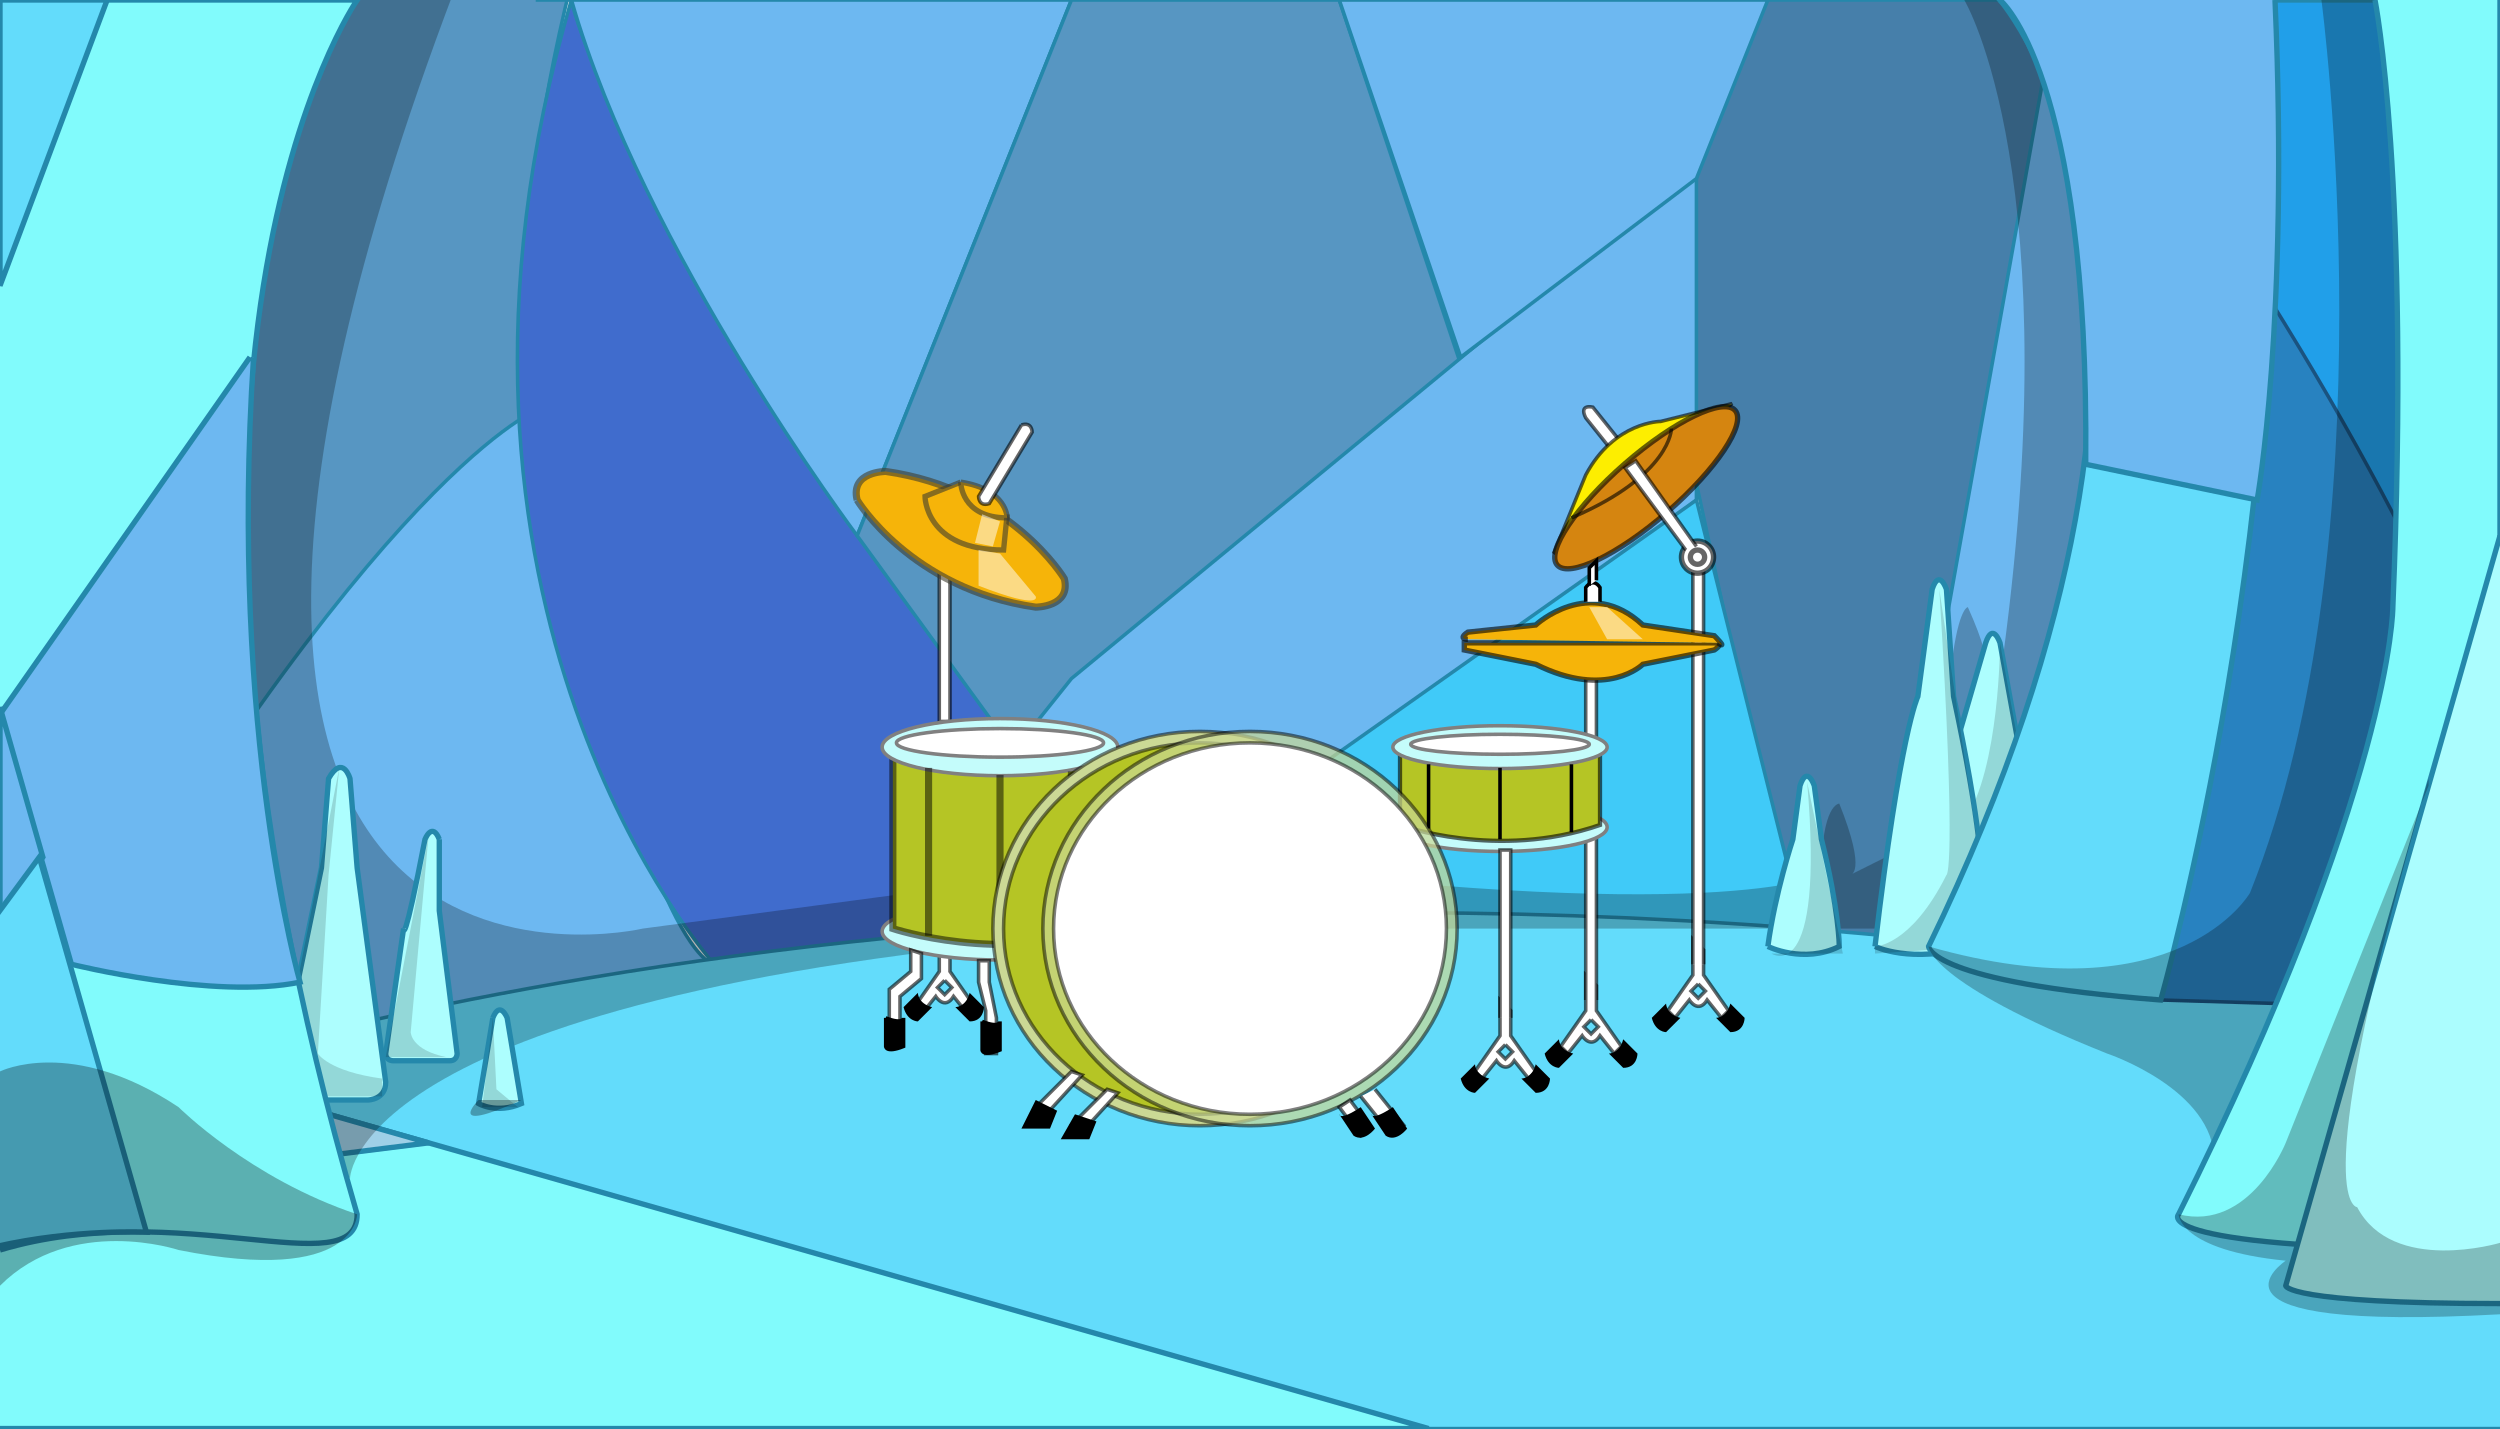
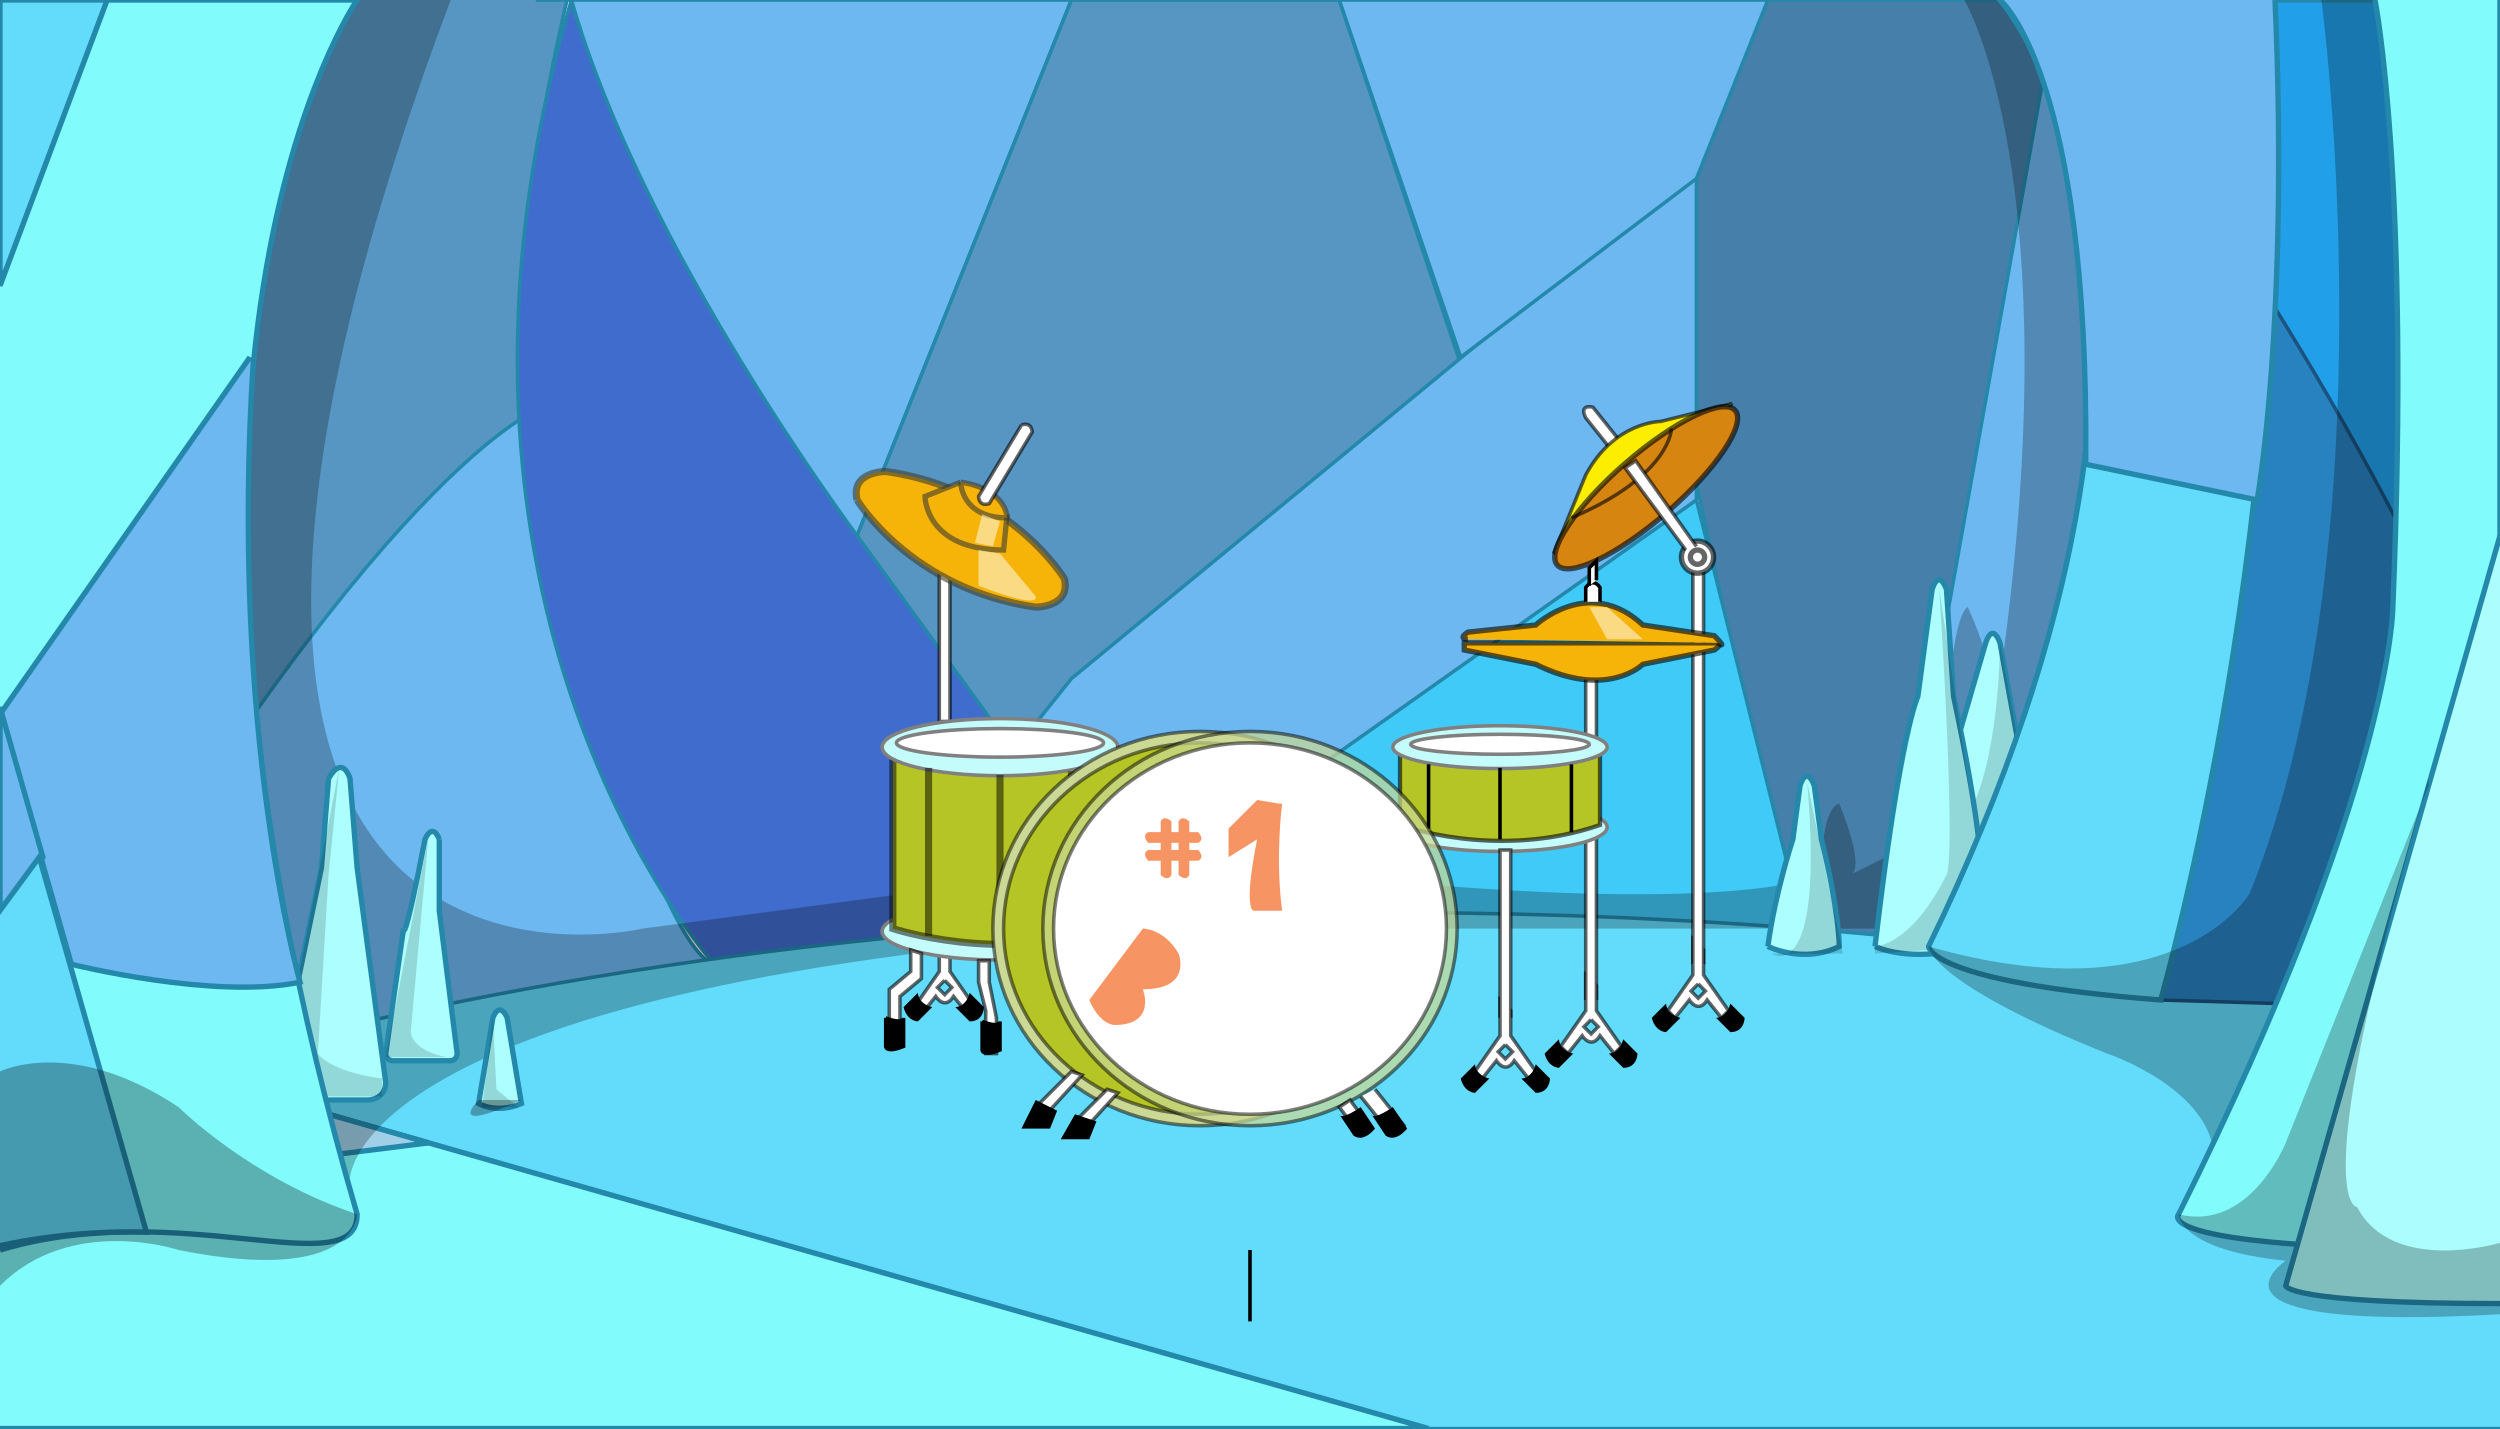
<svg xmlns="http://www.w3.org/2000/svg" height="400" viewBox="0 0 700 400" preserveAspectRatio="xMinYMin meet">
    //background
        //blue
        <path d="M 575 0                 c 0 0, 0 0, 50 0                 c 0 0, 0 0, 0 280                 c 0 0, 0 0, -100 0                 " stroke="#2488AB" fill="#6db8f1" />
        //dark blue
        <path d="M 496 0                 c 0 0, 0 0, 80 0                 c 0 0, 0 0, -50 280                 c 0 0, 0 0, -20 0                 c 0 0, 0 0, -60 -280                 z                 " stroke="#2488AB" fill="#467FAA" />
        //light grey
        <path d="M 0 315                 c 0 0, 80 -150, 150 -200                 c 0 0, -10 -40, 10 -120                 c 0 0, 0 0, -160 0                 z                 " stroke="#2488AB" fill="#5796C2" />
        //blue
        <path d="M 0 315                 c 0 0, 0 0, 200 -45                 c 0 0, -20 0, -50 -155                 c 0 0, -50 20, -150 200                 z                 " stroke="#2488AB" fill="#6db8f1" />
        //dark blue
        <path d="M 160 0                 c 0 0, 10 60, 170 270                 c 0 0, 0 0, -130 0                 c 0 0, -90 -100, -40 -270                 z                 " stroke="#2488AB" fill="#406CCD" />
        //blue
        <path d="M 150 0                 c 0 0, 0 0, 150 0                 c 0 0, 0 0, -60 150                 c 0 0, -60 -80, -80 -150                 z                 " stroke="#2488AB" fill="#6db8f1" />
        //light grey
        <path d="M 300 0                 c 0 0, 0 0, 75 0                 c 0 0, 0 0, 50 150                 c 0 0, 0 0, -105 110                 c 0 0, 0 0, -80 -110                 z                 " stroke="#2488AB" fill="#5796C2" />
        //blue
        <path d="M 470 50                 c 0 0, 0 0, -170 140                 c 0 0, 0 0, -16 20                 c 0 0, 0 0, 36 50                 c 0 0, 0 0, 155 -120                 c 0 0, 0 0, 0 -90                 z                 " stroke="#2488AB" fill="#6db8f1" />
        //light blue
        <path d="M 475 140                 c 0 0, 0 0, 30 120                 c 0 0, 0 0, -200 0                 z                 " stroke="#2488AB" fill="#40CAF8" />
        //blue
        <path d="M 375 0                 c 0 0, 0 0, 120 0                 c 0 0, 0 0, -20 50                 c 0 0, 0 0, -66 50                 z                 " stroke="#2488AB" fill="#6db8f1" />
    //floor
    <g>
    //blue
        <path d="M 50 300                 c 0 0, 300 -100, 700 0                 c 0 0, 0 0, 0 100                 c 0 0, 0 0, -350 0                 z                 " stroke="#2488AB" fill="#63DCFB" />
    //light-blue
        <path d="M 0 315                 c 0 0, 0 0, 50 -15                 c  0 0, 0 0, 350 100                 c 0 0, 0 0, -400 0                 " stroke="#2488AB" stroke-width="1.5" fill="#81FBFC" />
    //light-grey
        <path d="M 50 300                 c 0 0, 0 0, 70 20                 c 0 0, 0 0, -120 15                 z                 " stroke="#2488AB" stroke-width="1.5" fill="#9FD0E7" />
    //shadow
            <path d="M 98 330                     c 0 0, 0 -55, 232 -70                     c 0 0, 0 0, 0 -20                     c 0 0, 0 0, -150 20                     c 0 0, -170 40, -50 -270                      c 0 0, 0 0, -40 0                     c 0 0, 0 0, -50 250                     z                     " fill-opacity="0.25" />
  </g>
    //icicles
            // big left
            <path d="M 78 308                     c 0 0, 0 0, 25 0                     c 0 0, 5 0, 5 -5                     c 0 0, 0 0, -8 -60                     c 0 0, 0 0, -2 -25                     c 0 0, -2 -7, -6 0                     c 0 0, 0 0, -2 25                     c 0 0, 0 0, -12 58                     c 0 0, -2 5, 2 8                                          " stroke="#2488AB" stroke-width="1.5" fill="#ADFEFE" />
            //shadow
            <path d="M 95 215                     c 0 0, 0 0, -3 30                     c 0 0, 0 0, -3 50                     c 0 0, 3 5, 18 7                     c 0 0, 0 0, 0 5                     c 0 0, 0 0, -30 0                     z                     " fill-opacity="0.15" />
    //columns
        
        <path d="M 0 0                 c 0 0, 0 0, 100 0                 c 0 0, -70 100, 0 340                 c 0 20, -50 -5, -100 10                 " stroke="#2488AB" stroke-width="1.5" fill="#81FBFC" />
        // dark blue
        <path d="M 70 100                 c 0 0, 0 0, -70 100                 c 0 0, 0 0, 20 70                 c 0 0, 40 10, 64 5                 c 0 0, -20 -70, -13 -175                 " stroke="#2488AB" stroke-width="1.5" fill="#6db8f1" />
  <path d="M 12 240                 c 0 0, 0 0, -12 18                 c 0 0, 0 0, 0 -60                 z                 " stroke="#2488AB" stroke-width="1.5" fill="#6db8f1" />
        //blue
        <path d="M 11 240                 c 0 0, 0 0, 30 105                 c 0 0, -20 -1, -42 4                 c 0 0, 0 0, -2 -90                 z                 " stroke="#2488AB" stroke-width="1.5" fill="#63DCFB" />
  <path d="M 0 0                 c 0 0, 0 0, 30 0                 c 0 0, 0 0, -30 80                 z                 " stroke="#2488AB" stroke-width="1.5" fill="#63DCFB" />
        //shadow
            <path d="M 0 300                     c 0 0, 20 -10, 50 10                     c 0 0, 20 20, 50 30                     c 0 0, 0 20, -50 10                     c 0 0, -30 -10, -50 10                     " fill-opacity="0.30" />
  <path d="M 630 0                     c 0 0, 0 0, 70 0                     c 0 0, 0 0, 0 250                     c 0 0, 0 0, -50 0                     " stroke="#2488AB" stroke-width="1.5" fill="#219FE9" />
  <path d="M 630 0                     c 0 0, 0 0, -25 280                     c 0 0 , 0 0, 100 3                     c 0 0, 30 -40, -70 -200                     z                     " stroke="#1A5380" fill="#2882C0" />
        //shadow
            <path d="M 550 0                     c 0 0, 30 50, 10 190                     c 0 0, 0 0, -5 0                     c 0 0, 5 0, -4 -20                     c 0 0, -3 0, -5 20                     c 0 0, 0 0, -18 50                     c 0 0, 0 0, -10 5                     c 0 0, 5 0, -3 -20                     c 0 0, -5 0, -5 20                     c 0 0, -30 15, -180 -5                     c 0 0, 0 0, 0 20                     c 0 0, 0 0, 260 0                     c 0 0, 0 0, 0 -270                     " fill-opacity="0.25" />
        //icicles
            //medium
            <path d="M 540 235                     c 0 0, 0 0, 30 0                     c 0 0, 0 0, -10 -55                     c 0 0, -2 -6, -4 0                      c 0 0, 0 0, -16 55                     " stroke="#2488AB" stroke-width="1.5" fill="#ADFEFE" />
            //shadow
            <path d="M 540 235                     c 0 0, 0 0, 30 0                     c 0 0, 0 0, -10 -55                     c 0 0, 0 35, -10 50                     " fill-opacity="0.15" />
            // big
            <path d="M 525 265                     c 0 0, 10 5, 27 0                     c 0 0, 10 0, -5 -70                     c 0 0, 0 0, -2 -30                     c 0 0, -2 -6, -4 0                     c 0 0, 0 0, -4 30                      c 0 0, -5 10, -12 70                     " stroke="#2488AB" stroke-width="1.5" fill="#ADFEFE" />
            //shadow
            <path d="M 525 265                     c 0 0, 10 0, 20 -20                     c 0 0 , 3 0,  -2 -80                     c 0 0, 0 0, 12 80                     c 0 0, 0 0, 0 20                     c 0 0, 0 0, -30 2                     " sttroke="red" fill-opacity="0.15" />
             //small
            <path d="M 495 265                     c 0 0, 10 5, 20 0                     c 0 0 , 0 -10, -5 -30                     c 0 0 , 0 0, -2 -15                     c 0 0 , -2 -6, -4 0                     c 0 0 , 0 0, -2 15                     c 0 0 , -5 15, -7 30                      " stroke="#2488AB" stroke-width="1.5" fill="#ADFEFE" />
            //shadow
            <path d="M 506 219                     c 0 0, 0 0, 10 48                     c 0 0, 0 0, -20 0                     c 0 0, 15 10, 10 -48                     " sttroke="red" fill-opacity="0.15" />
            ///
            <path d="M 560 0                     c 0 0, 70 80, -20 265                     c 0 0, 0 10, 65 15                     c 0 0, 40 -140, 30 -280                     z                     " stroke="#2488AB" stroke-width="1.5" fill="#63DCFB" />
  <path d="M 560 0                     c 0 0, 25 20, 24 130                     c 0 0, 0 0, 48 10                     c 0 0, 9 -50, 5 -140                     " stroke="#2488AB" stroke-width="1.5" fill="#6db8f1" />
            //shadow
            <path d="M 650 0                     c 0 0, 20 150, -20 250                     c 0 0, -20 35, -90 15                     c 0 0, 0 10, 50 30                     c 0 0, 30 10, 30 30                     c 0 0, 0 0, 70 0                     c 0 0, 0 0, 0 -340                     " fill-opacity="0.25" />
  <path d="M 665 0                     c 0 0, 10 50, 5 170                     c 0 0, 0 50, -60 170                     c 0 0, -10 10, 90 10                     c 0 0, 0 0, 0 -350                     " stroke="#2488AB" stroke-width="1.5" fill="#81FBFC" />
  <path d="M 700 150                     c 0 0, 0 0, -60 210                     c 0 0, 0 5, 60 5                     " stroke="#2488AB" stroke-width="1.5" fill="#ABFDFE" />
            //shadow
            <path d="M 680 220                     c 0 0, 0 0, -40 100                     c 0 0, 0 0, 0 0                     c 0 0, -10 25, -30 20                     c 0 0, 0 10, 30 13                     c 0 0, -30 20, 60 15                     c 0 0, 0 0, 0 -20                     c 0 0, -30 9, -40 -10                     c 0 0, -15 0, 20 -120                     " fill-opacity="0.25" />            
         //icicle
            // medium left
            <path d="M 123 235                     c 0 0, 0 0, 0 20                     c 0 0, 0 0, 5 40                     c 0 0, 0 2, -2 2                     c 0 0, 0 0, -16 0                     c 0 0, -2 0, -2 -2                     c 0 0, 0 0, 5 -35                     c 0 0, 0 6, 6 -25                     c 0 0, 2 -5, 4 0                     " stroke="#2488AB" stroke-width="1.5" fill="#ADFEFE" />
            //shadow
            <path d="M 120 234                     c 0 0, 0 0, -5 55                     c 0 0, 0 5, 10 7                     c 0 0, 0 0, -17 0                     z                     " fill-opacity="0.15" />
            //small left
            <path d="M 138 285                     c 0 0, 0 0, -2 12                     c 0 0, 0 0, -2 12                     c 0 0, 5 3, 12 0                     c 0 0, 0 0, -2 -12                     c 0 0, 0 0, -2 -12                     c 0 0, -2 -5, -4 0                     " stroke="#2488AB" stroke-width="1.5" fill="#ADFEFE" />
            //shadow
            <path d="M 138 285                     c 0 0, 0 0, 1 20                     c 0 0, 0 0, 6 5                     c 0 0, 0 0, -10 0                     z                     " sttroke="red" fill-opacity="0.15" />
            //shadow
            <path d="M 134 308                     c 0 0, -10 10, 12 0                     c 0 0, 0 0, 0 0                     " fill-opacity="0.30" />
  <g>
    //drum cymbals
        //left
            //body center
            <path d="M263 152                     c 0 0, 0 0, 0 50                     c 0 0, 0 0, 3 0                     c 0 0, 0 0, 0 -48                     z                     " stroke="black" stroke-opacity="0.6" fill="white" />
            //cymbal
            <path d="M240 140                     c 0 0, 15 25, 50 30                     c 0 0, 10 0, 8 -8                     c 0 0, -15 -25, -50 -30                     c 0 0, -10 0, -8 8                     " stroke="#3F3C2E" stroke-width="2" stroke-opacity="0.6" fill="#F6B409" />
    <path d="M269 135                     c 0 0, 0 0, -10 4                     c 0 0, 0 15, 22 15                     c 0 0, 0 0, 1 -10                     " stroke="#3F3C2E" stroke-width="1.5" stroke-opacity="0.6" fill="#F6B409" />
    <path d="M269 135                     c 0 0, 0 10, 13 10                     c 0 0, 0 -8, -13 -10                     " stroke="#3F3C2E" stroke-width="1.5" stroke-opacity="0.6" fill="#F6B409" />
            //leg
            <path d="M 263 262                     c 0 0, 0 0, 0 10                     c 0 0, 0 0, -7 10                     c 0 0, 0 0, 2 2                     c 0 0, 0 0, 4 -5                      c 0 0, 2.5 4, 5 0                     c 0 0, 0 0, 4 5                     c 0 0, 0 0, 2 -2                     c 0 0, 0 0, -7 -10                     c 0 0, 0 0, 0 -7                     z                     " stroke="black" stroke-opacity="0.6" fill="white" />
    <path d="M 264.5 274.5                     c 0 0, 0 0, -2 2                     c 0 0, 0 0, 2 2                     c 0 0, 0 0, 2 -2                     c 0 0, 0 0, -2 -2                     " stroke="black" stroke-opacity="0.6" fill="#63DCFB" />
    <path d="M 257 278                     c 0 0 , 0 3, 4 4                     c 0 0, 0 0, -4 4                     c 0 0, -3 0, -4 -4                     z                     " />
    <path d="M 271.5 278                     c 0 0 , 0 0, 4 4                     c 0 0, 0 4, -4 4                     c 0 0, 0 0, -4 -4                     c 0 0, 3 0, 4 -4                     " />
            //body top
            <path d="M286 119                     c 0 0, 0 0, -12 20                     c 0 0, 0 3, 3 2                     c 0 0, 0 0, 12 -20                     c 0 0, 0 -3, -3 -2                     " stroke="black" stroke-opacity="0.6" fill="white" />
            //light
            <path d="M 275 144                     c 0 0, 0 0, 5 2                     c 0 0, 0 0, -2 7                     c 0 0, 0 0, -5 -1                     " fill="white" fill-opacity="0.5" />
    <path d="M 280 155                     c 0 0, 0 0, 10 12                     c 0 0, 2 4, -16 -3                     c 0 0, 0 0, 0 -10                     " fill="white" fill-opacity="0.5" />
        //right
            //leg
            <path d="M 474 263                     c 0 0, 0 0, 0 10                     c 0 0, 0 0, -7 10                     c 0 0, 0 0, 2 2                     c 0 0, 0 0, 4 -5                      c 0 0, 2.5 4, 5 0                     c 0 0, 0 0, 4 5                     c 0 0, 0 0, 2 -2                     c 0 0, 0 0, -7 -10                     c 0 0, 0 0, 0 -7                     z                     " stroke="black" stroke-opacity="0.6" fill="white" />
    <path d="M 475.5 275.5                     c 0 0, 0 0, -2 2                     c 0 0, 0 0, 2 2                     c 0 0, 0 0, 2 -2                     c 0 0, 0 0, -2 -2                     " stroke="black" stroke-opacity="0.6" fill="#63DCFB" />
    <path d="M 466.5 281                     c 0 0 , 0 3, 4 4                     c 0 0, 0 0, -4 4                     c 0 0, -3 0, -4 -4                     z                     " />
    <path d="M 484.5 281                     c 0 0 , 0 0, 4 4                     c 0 0, 0 4, -4 4                     c 0 0, 0 0, -4 -4                     c 0 0, 3 0, 4 -4                     " />
        //body center
            <path d="M474 270                     c 0 0, 0 0, 0 -110                     c 0 0, 0 0, 3 0                     c 0 0, 0 0, 0 110                     " stroke="black" stroke-opacity="0.6" fill="white" />
        //body top
            <path d="M454 124                     c 0 0, 0 0, -8 -10                     c 0 0, -4 -1, -2 3                     c 0 0, 0 0, 8 10                     z                     " stroke="black" stroke-opacity="0.6" fill="white" />
        //cymbal 
            <path d="M 485 113                     c 0 0, 0 0, -20 5                     c 0 0, -13 0, -21 15                     c 0 0, 0 0, -9 22                     z                     " stroke="black" stroke-opacity="0.6" fill="#fdee00" />
    <ellipse rx="9" ry="33" cx="50%" cy="55%" stroke="black" stroke-opacity="0.6" stroke-width="1.5" fill="#D58510" transform="rotate(49 497 300)" />
    <path d="M 468 120                     c 0 0, 0 13, -28 25                     " stroke="black" stroke-opacity="0.6" fill="none" />
        //body medium
            <circle r="4.5" cx="67.9%" cy="39%" stroke="black" stroke-opacity="0.6" stroke-width="1.5" fill="white" />
    <circle r="2" cx="67.9%" cy="39%" stroke="black" stroke-width="1.5" stroke-opacity="0.6" fill="white" />
    <path d="M475 153                     c 0 0, 0 0, -17 -24                     c 0 0, 0 0, -3 2                     c 0 0, 0 0, 17 23                     " stroke="black" stroke-opacity="0.6" fill="white" />
        //medium
            //leg
                <path d="M 444 273                         c 0 0, 0 0, 0 10                         c 0 0, 0 0, -7 10                         c 0 0, 0 0, 2 2                         c 0 0, 0 0, 4 -5                          c 0 0, 2.5 4, 5 0                         c 0 0, 0 0, 4 5                         c 0 0, 0 0, 2 -2                         c 0 0, 0 0, -7 -10                         c 0 0, 0 0, 0 -7                         z                         " stroke="black" stroke-opacity="0.6" fill="white" />
    <path d="M 445.5 285.5                         c 0 0, 0 0, -2 2                         c 0 0, 0 0, 2 2                         c 0 0, 0 0, 2 -2                         c 0 0, 0 0, -2 -2                         " stroke="black" stroke-opacity="0.6" fill="#63DCFB" />
    <path d="M 436.5 291                         c 0 0 , 0 3, 4 4                         c 0 0, 0 0, -4 4                         c 0 0, -3 0, -4 -4                         z                         " />
    <path d="M 454.5 291                         c 0 0 , 0 0, 4 4                         c 0 0, 0 4, -4 4                         c 0 0, 0 0, -4 -4                         c 0 0, 3 0, 4 -4                         " />
            //body center
                <path d="M444 280                         c 0 0, 0 0, 0 -90                         c 0 0, 0 0, 3 0                         c 0 0, 0 0, 0 90                                                  " stroke="black" stroke-opacity="0.6" fill="white" />
            //cymbal
                <path d="M 410 180                         c 0 0, 0 0, 70 0                         c 0 0, 3 0, 0 2                         c 0 0, 0 0, -20 4                         c 0 0, -10 10, -30 0                         c 0 0, 0 0, -20 -4                         c 0 0, 0 0, 0 0                         z                         " stroke="black" stroke-width="1.5" stroke-opacity="0.6" fill="#F6B409" />
    <path d="M 411 179                         c 0 0, -3 0, 0 -2                         c 0 0, 0 0, 19 -2                         c 0 0, 15 -14, 30 0                         c 0 0, 0 0, 20 3                         c 0 0, 4 4, 1 2                         " stroke="black" stroke-width="1.5" stroke-opacity="0.6" fill="#F6B409" />
            //body top
            <path d="M 444 168.5                     c 0 0, 0 0, 0 -4                     c 0 0, 2 -3, 4 0                     c 0 0, 0 0, 0 4                                          " stroke="black" stroke-width="1" fill="white" />
    <path d="M 445 164                     c 0 0, 0 0, 0 -5                     c 0 0, 0 0, 2 -2                     c 0 0, 0 0, 0 5.5                     c 0 0, 0 0, 0 0                     " stroke="black" stroke-width="1" fill="white" />
            //light
                <path d="M 445 170                         c 0 0, 0 0, 5 9                         c 0 0, 0 0, 10 0                         c 0 0, 0 0, -10 -9                         z                         " fill="white" fill-opacity="0.5" />
    //drums
        //medium
            <ellipse rx="33" ry="2%" cx="40%" cy="65.2%" fill="#C4FCFB" stroke="grey" />
    <path d="M 250 210                     c 0 0, 0 0, 0 50                     c 0 0, 30 10, 60 0                     c 0 0, 0 0, 0 -50                     c 0 0, 0 0, -20 0                     c 0 0, 0 0, 30 0                     " stroke="black" stroke-opacity="0.5" stroke-width="2" fill="#B5C525" />
    <ellipse rx="33" ry="2%" cx="40%" cy="52.3%" fill="#C4FCFB" stroke="grey" />
    <ellipse rx="29" ry="1%" cx="40%" cy="52%" fill="white" stroke="grey" />
    <path d="M 260 215                     c 0 0, 0 0, 0 47                     " stroke="black" stroke-width="2" stroke-opacity="0.5" />
    <path d="M 280 217                     c 0 0, 0 0, 0 47                     " stroke="black" stroke-width="2" stroke-opacity="0.5" />
    <path d="M 300 216                     c 0 0, 0 0, 0 47                     " stroke="black" stroke-width="2" stroke-opacity="0.5" />
        //legs 
            //left
            <path d="M255 266                     c 0 0, 0 0, 0 6                     c 0 0, 0 0, -6 5                     c 0 0, 0 0, 0 12                     c 0 0, 0 0, 3 0                     c 0 0, 0 0, 0 -10                     c 0 0, 0 0, 6 -5                     c 0 0, 0 0, 0 -7                     z                     " stroke="black" stroke-opacity="0.6" fill="white" />
    <path d="M248 285                     c 0 0, 0 0, 0 8                     c 0 0, 0 2, 5 0                     c 0 0, 0 0, 0 -8                     c 0 0, 0 2, -5 0                     " stroke="black" />
            //right
            <path d="M274 269                     c 0 0, 0 0, 0 6                     c 0 0, 0 0, 2 8                     c 0 0, 0 0, 0 12                     c 0 0, 0 0, 3 0                     c 0 0, 0 0, 0 -10                     c 0 0, 0 0, -2 -10                     c 0 0, 0 0, 0 -6                     z                     " stroke="black" stroke-opacity="0.6" fill="white" />
    <path d="M275 286                     c 0 0, 0 0, 0 8                     c 0 0, 0 2, 5 0                     c 0 0, 0 0, 0 -8                     c 0 0, 0 2, -5 0                     " stroke="black" />
        //small
            <ellipse rx="30" ry="1.7%" cx="60%" cy="57.9%" fill="#C4FCFB" stroke="grey" />
    <path d="M 392 210                     c 0 0, 0 0, 0 21                     c 0 0, 27 10, 56 0                     c 0 0, 0 0, 0 -21                     " stroke="black" stroke-opacity="0.6" stroke-width="1.2" fill="#B5C525" />
    <ellipse rx="30" ry="1.5%" cx="60%" cy="52.3%" fill="#C4FCFB" stroke="grey" />
    <ellipse rx="25" ry="0.7%" cx="60%" cy="52.1%" fill="white" stroke="grey" />
    <path d="M 400 214                     c 0 0, 0 0, 0 18                     " stroke="black" />
    <path d="M 420 215                     c 0 0, 0 0, 0 20                     " stroke="black" />
    <path d="M 440 214                     c 0 0, 0 0, 0 19                     " stroke="black" />

        //leg
            <path d="M 420 280                     c 0 0, 0 0, 0 10                     c 0 0, 0 0, -7 10                     c 0 0, 0 0, 2 2                     c 0 0, 0 0, 4 -5                      c 0 0, 2.5 4, 5 0                     c 0 0, 0 0, 4 5                     c 0 0, 0 0, 2 -2                     c 0 0, 0 0, -7 -10                     c 0 0, 0 0, 0 -7                     z                     " stroke="black" stroke-opacity="0.6" fill="white" />
    <path d="M 421.5 292.5                     c 0 0, 0 0, -2 2                     c 0 0, 0 0, 2 2                     c 0 0, 0 0, 2 -2                     c 0 0, 0 0, -2 -2                     " stroke="black" stroke-opacity="0.6" fill="#63DCFB" />
    <path d="M 413 298                     c 0 0 , 0 3, 4 4                     c 0 0, 0 0, -4 4                     c 0 0, -3 0, -4 -4                     z                     " />
    <path d="M 430 298                     c 0 0 , 0 0, 4 4                     c 0 0, 0 4, -4 4                     c 0 0, 0 0, -4 -4                     c 0 0, 3 0, 4 -4                     " />
        //body center
            <path d="M420 285                     c 0 0, 0 0, 0 -47                     c 0 0, 0 0, 3 0                     c 0 0, 0 0, 0 47                     " stroke="black" stroke-opacity="0.6" fill="white" />
        //big
            //grey
            <ellipse rx="58" ry="13.8%" cx="48%" cy="65%" fill="#CBD995" stroke="black" stroke-opacity="0.5" />
            //green
            <ellipse rx="55" ry="13%" cx="48%" cy="65%" fill="#B5C525" stroke="black" stroke-opacity="0.5" />
            //grey
            <ellipse rx="58" ry="13.8%" cx="50%" cy="65%" fill="#CBD995" fill-opacity="0.7" stroke="black" stroke-opacity="0.5" />
            //green
            <ellipse rx="55" ry="13%" cx="50%" cy="65%" fill="white" stroke="black" stroke-opacity="0.5" />
    <g>
            //legs left
                <path d="M 300 300                         c 0 0, 0 0, -10 10                         c 0 0, 0 0, 2 3                         c 0 0, 0 0, 11 -12                         z                         " stroke="black" stroke-opacity="0.6" fill="white" />
      <path d="M 290 308                         c 0 0, 0 0, 6 3                         c 0 0, 0 0, -2 5                         c 0 0 , 0 0, -8 0                         z                         " />
                //2
                <path d="M 310 305                         c 0 0, 0 0, -10 10                         c 0 0, 0 0, 2 3                         c 0 0, 0 0, 11 -12                         z                         " stroke="black" stroke-opacity="0.6" fill="white" />
      <path d="M 301 312                         c 0 0, 0 0, 6 2                         c 0 0, 0 0, -2 5                         c 0 0 , 0 0, -8 0                         z                         " />
            //legs right
                <path d="M 385 305                         c 0 0, 0 0, 8 10                         c 0 0, 0 0, -4 2                         c 0 0, 0 0, -8 -10                         " stroke="black" stroke-opacity="0.6" fill="white" />
      <path d="M 384 312                         c 0 0, 0 2, 6 -2                         c 0 0, 0 0, 4 6                         c 0 0, -3 4, -6 2                         z                         " />
                //2
                <path d="M 378 308                         c 0 0, 0 0, 6 8                         c 0 0, 0 0, -3 2                         c 0 0, 0 0, -6 -8                         z                         " stroke="black" stroke-opacity="0.6" fill="white" />
      <path d="M 375 312                         c 0 0, 0 2, 6 -2                         c 0 0, 0 0, 4 6                         c 0 0, -3 4, -6 2                         z                         " />
    </g>
  </g>
+     //words on the big drum
+     <g>
+         //1
+         <path d="M 359 225                 c 0 0, -2 15, 0 30                 c 0 0, 0 0, -8 0                 c 0 0, -3 0, 1 -20                 c 0 0, 0 0, -8 5                 c 0 0, 0 0, 0 -8                 c 0 0, 0 0, 8 -8                 c 0 0, 0 0, 6 1                 z                 " fill="#F79463" />
+         //#
+         <path d="M 330 230                 c 0 0, 0 0, 0 15                 c 0 0, 2 2, 3 0                 c 0 0, 0 0, 0 -15                 c 0 0, -2 -2, -3 0                 " fill="#F79463" />
+     <path d="M 325 230                 c 0 0, 0 0, 0 15                 c 0 0, 2 2, 3 0                 c 0 0, 0 0, 0 -15                 c 0 0, -2 -2, -3 0                 " fill="#F79463" />
+     <path d="M 321.5 233                 c 0 0, 0 0, 14 0                 c 0 0, 2 2, 0 3                 c 0 0, 0 0, -14 0                 c 0 0, -2 -2, 0 -3                 " fill="#F79463" />
+     <path d="M 321.5 238                 c 0 0, 0 0, 14 0                 c 0 0, 2 2, 0 3                 c 0 0, 0 0, -14 0                 c 0 0, -2 -2, 0 -3                 " fill="#F79463" />
+         //B
+         <path d="M 305 280                 c 0 0,0 0, 15 -20                 c 0 0, 6 0, 10 7                 c 0 0, 4 10, -10 10                 c 0 0, 4 10, -8 10                 c 0 0, -4 0, -7 -7                 c 0 0, 0 0, 0 0                 c 0 0, 0 0, 0 0                 " fill="#F79463" />
+         //....
+         <path d="M 350 350                 c 0 0,0 0, 0 20                 c 0 0, 0 0, 0 0                 c 0 0, 0 0, 0 0                 c 0 0, 0 0, 0 0                 c 0 0, 0 0, 0 0                 c 0 0, 0 0, 0 0                 c 0 0, 0 0, 0 0                 " stroke="black" fill="#F79463" />
+   </g>
</svg>
